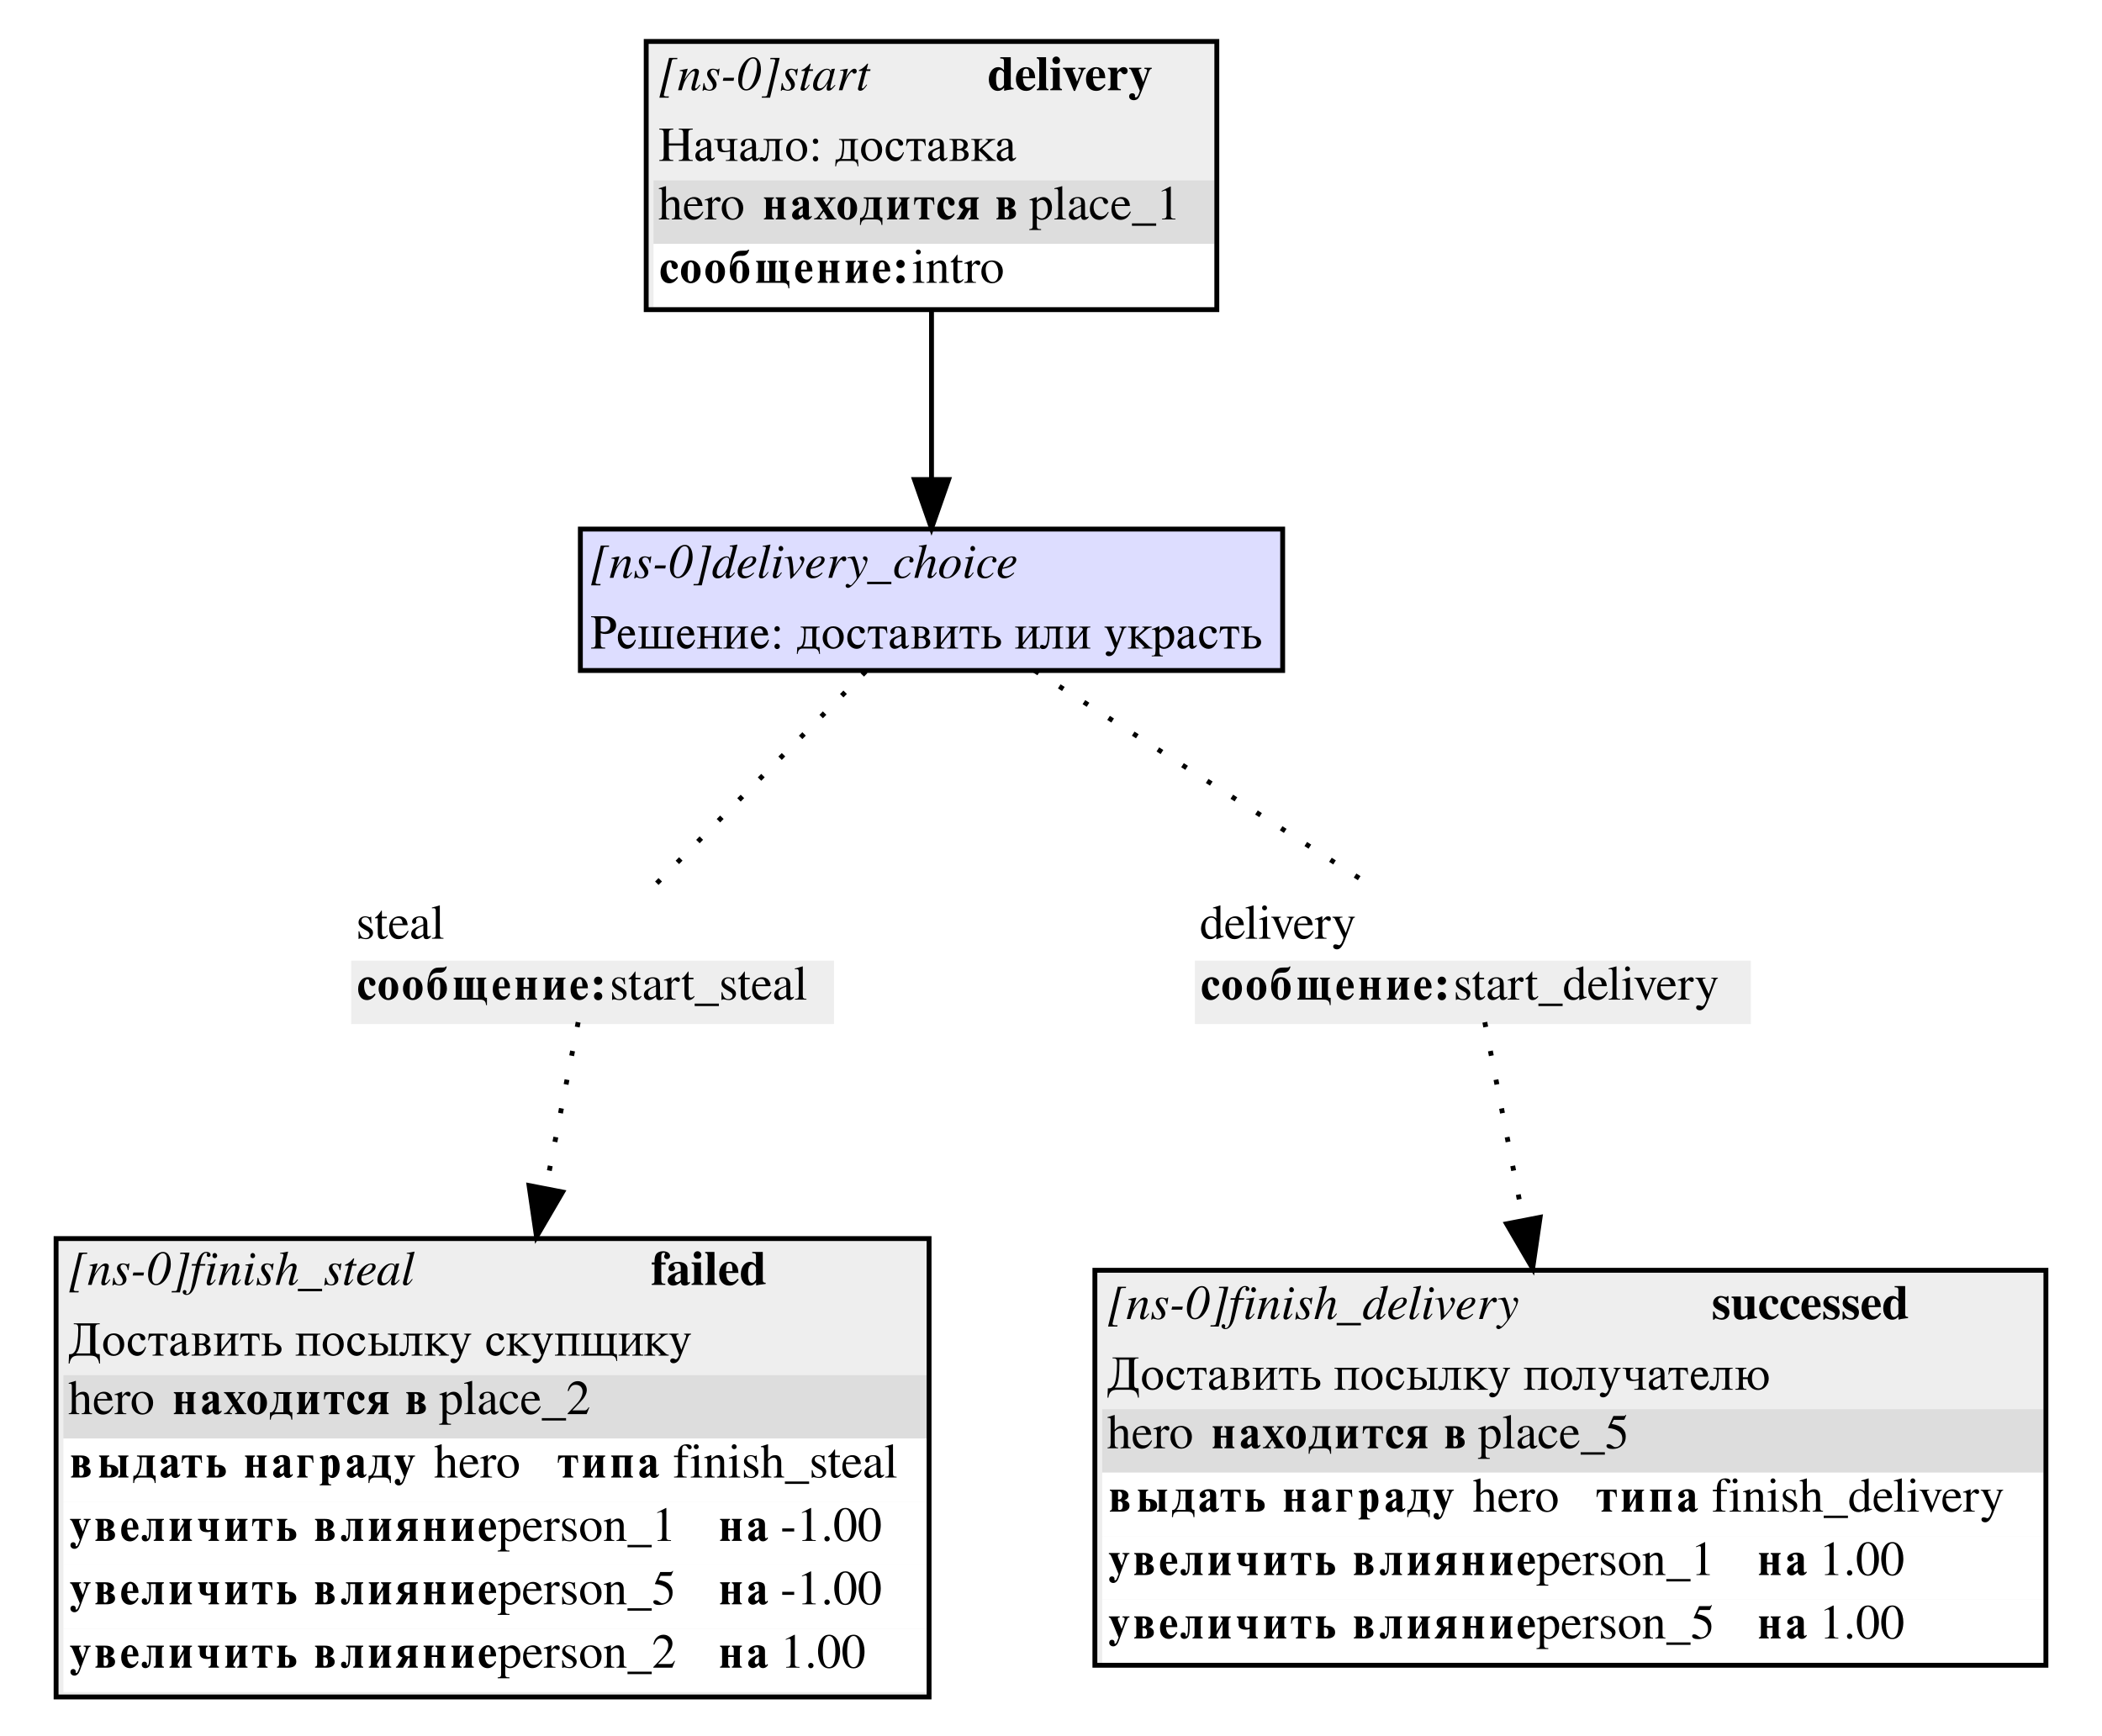
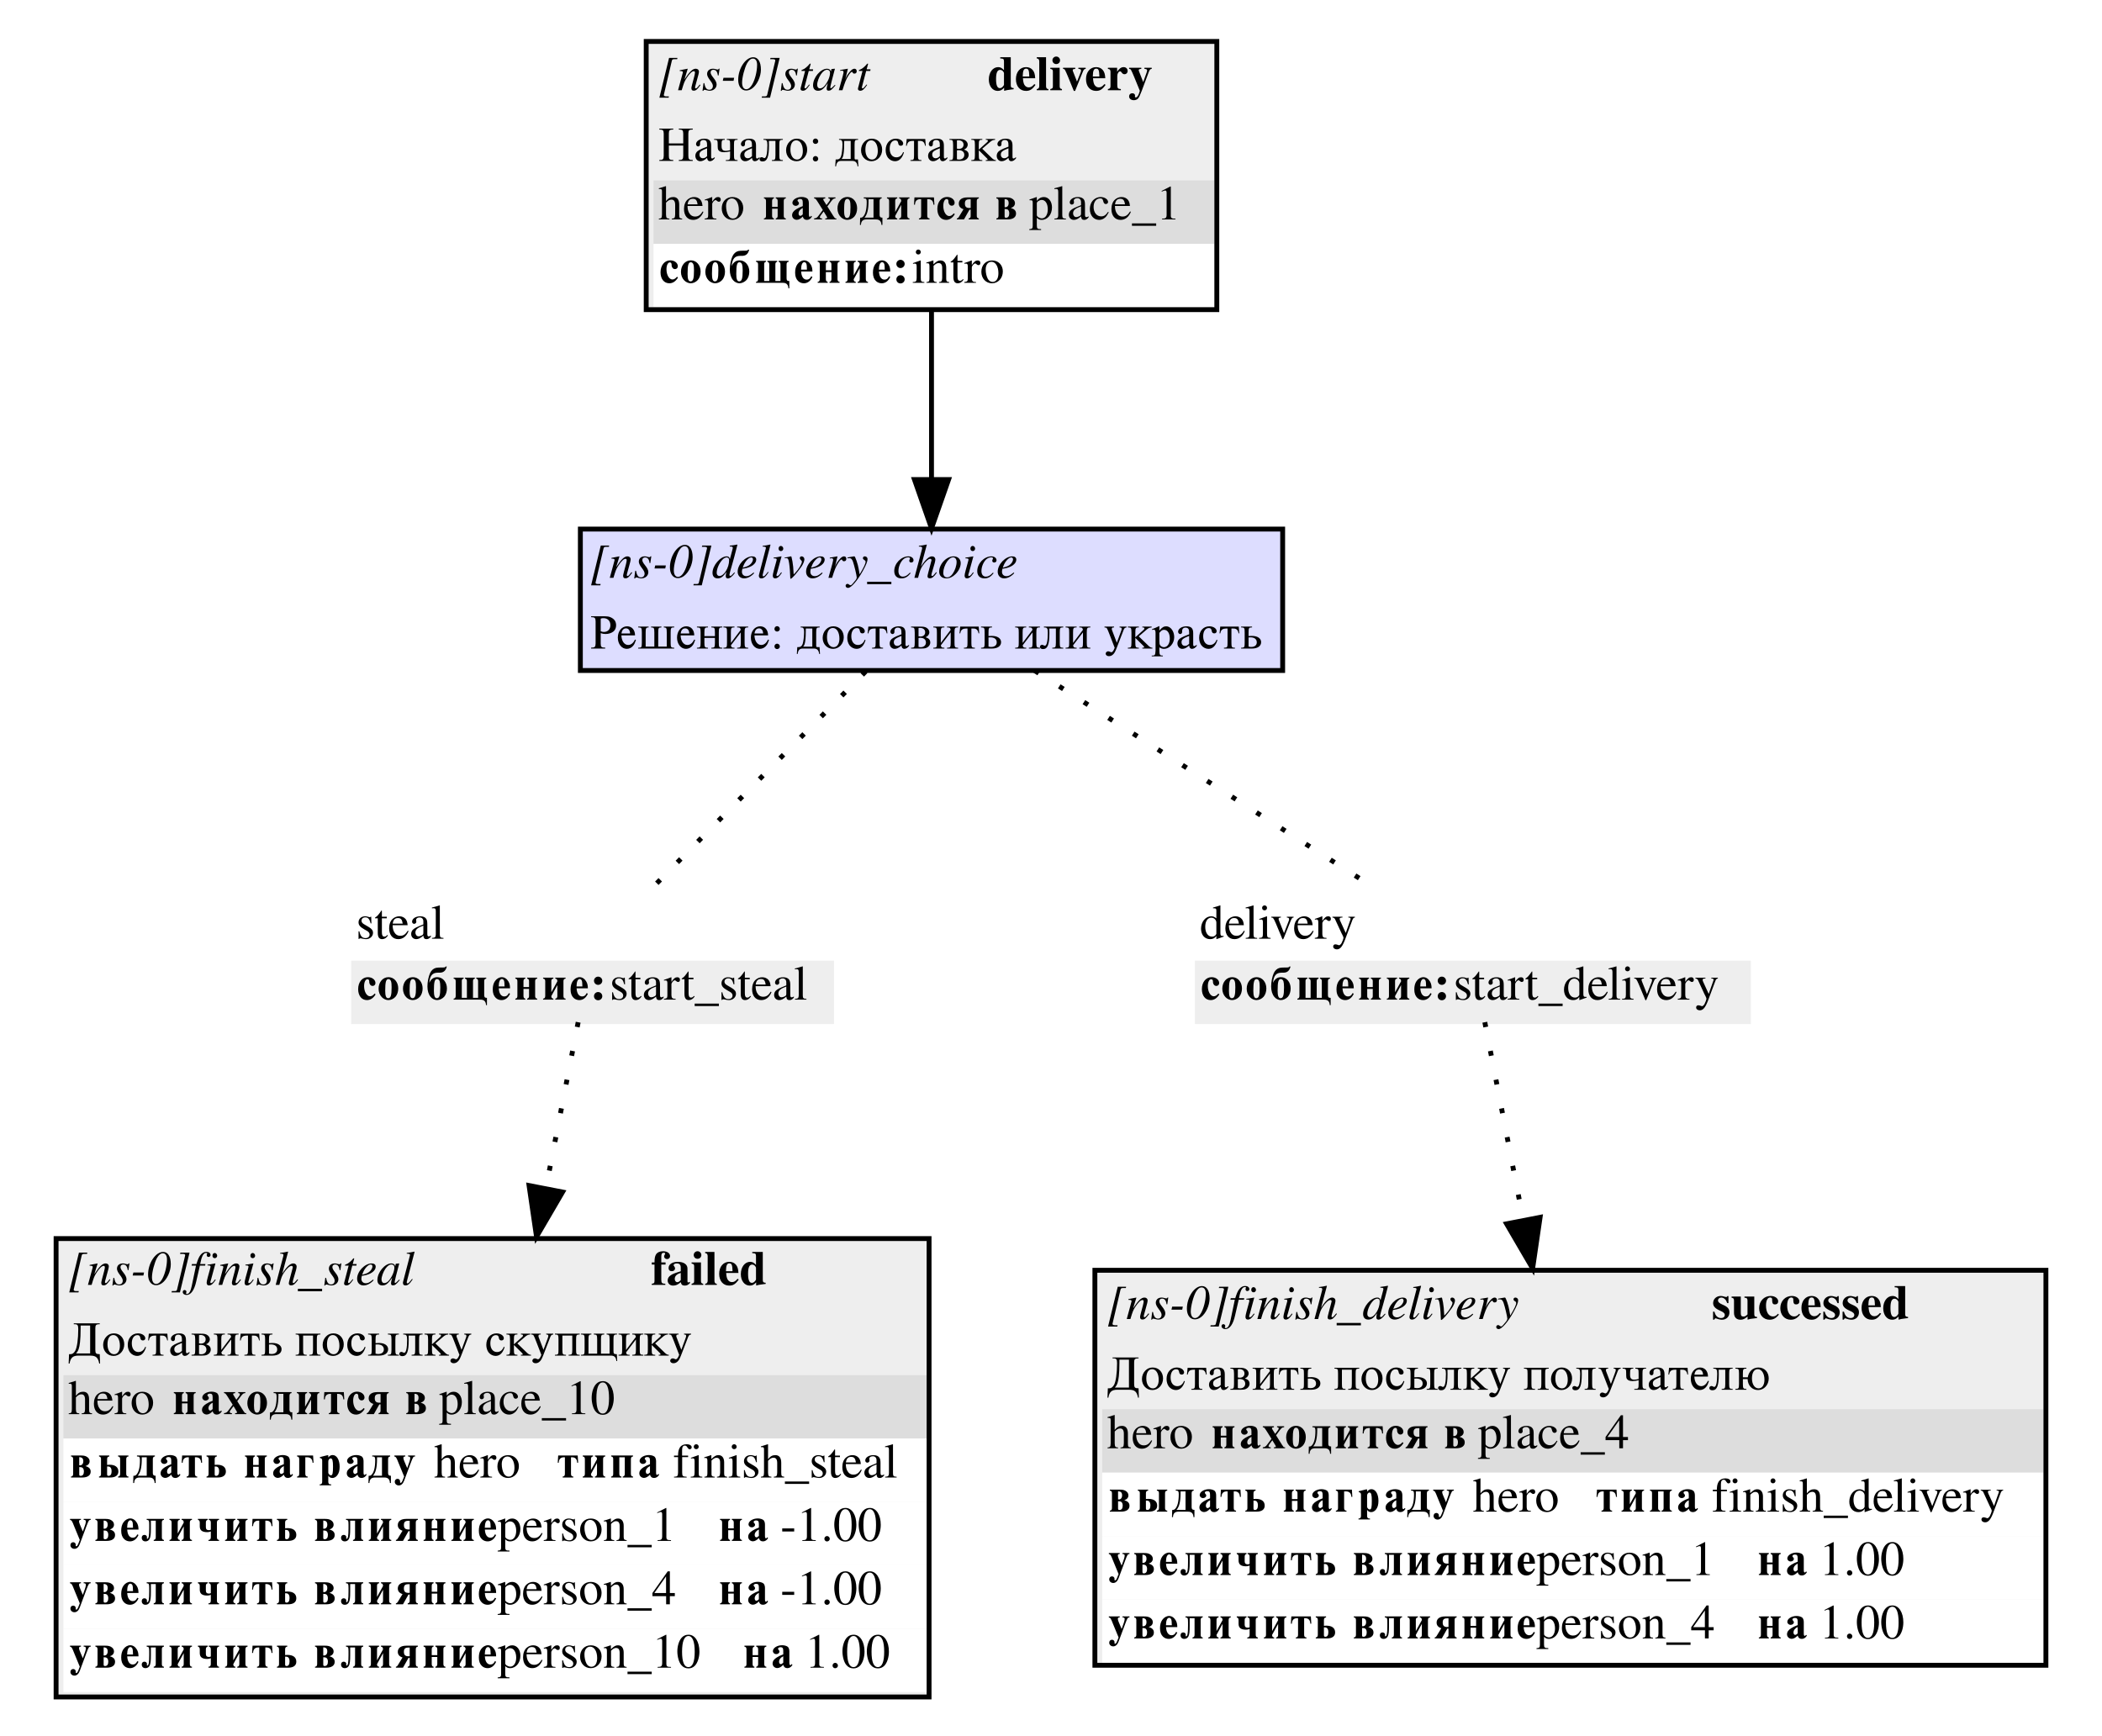
<svg xmlns="http://www.w3.org/2000/svg" width="431pt" height="356pt" viewBox="0.00 0.00 431.00 356.00">
  <g id="graph0" class="graph" transform="scale(1 1) rotate(0) translate(4 352)">
    <polygon fill="white" stroke="white" points="-4,4 -4,-352 427,-352 427,4 -4,4" />
    <g id="node1" class="node">
      <polygon fill="#eeeeee" stroke="none" points="7.5,-4 7.5,-98 186.5,-98 186.5,-4 7.5,-4" />
      <text text-anchor="start" x="10" y="-88.5" font-family="Times,serif" font-style="italic" font-size="10.00">[ns-0]finish_steal</text>
      <text text-anchor="start" x="129.5" y="-88.5" font-family="Times,serif" font-weight="bold" font-size="10.00">failed</text>
      <text text-anchor="start" x="10" y="-74" font-family="Times,serif" font-size="10.00">Доставить посылку скупщику</text>
      <polygon fill="#dddddd" stroke="none" points="9,-57 9,-70 186,-70 186,-57 9,-57" />
      <text text-anchor="start" x="10" y="-62" font-family="Times,serif" font-size="10.00">hero </text>
      <text text-anchor="start" x="31" y="-62" font-family="Times,serif" font-weight="bold" font-size="10.00">находится в</text>
-       <text text-anchor="start" x="86" y="-62" font-family="Times,serif" font-size="10.00"> place_2</text>
+       <text text-anchor="start" x="86" y="-62" font-family="Times,serif" font-size="10.00"> place_10</text>
      <polygon fill="#ffffff" stroke="none" points="9,-44 9,-57 186,-57 186,-44 9,-44" />
      <text text-anchor="start" x="10" y="-49" font-family="Times,serif" font-weight="bold" font-size="10.00">выдать награду </text>
      <text text-anchor="start" x="85" y="-49" font-family="Times,serif" font-size="10.00">  hero </text>
      <text text-anchor="start" x="110" y="-49" font-family="Times,serif" font-weight="bold" font-size="10.00">типа </text>
      <text text-anchor="start" x="134" y="-49" font-family="Times,serif" font-size="10.00"> finish_steal</text>
      <polygon fill="#ffffff" stroke="none" points="9,-31 9,-44 186,-44 186,-31 9,-31" />
      <text text-anchor="start" x="10" y="-36" font-family="Times,serif" font-weight="bold" font-size="10.00">увеличить влияние </text>
      <text text-anchor="start" x="98" y="-36" font-family="Times,serif" font-size="10.00">  person_1 </text>
      <text text-anchor="start" x="143" y="-36" font-family="Times,serif" font-weight="bold" font-size="10.00">на </text>
      <text text-anchor="start" x="156" y="-36" font-family="Times,serif" font-size="10.00"> -1.00</text>
      <polygon fill="#ffffff" stroke="none" points="9,-18 9,-31 186,-31 186,-18 9,-18" />
      <text text-anchor="start" x="10" y="-23" font-family="Times,serif" font-weight="bold" font-size="10.00">увеличить влияние </text>
-       <text text-anchor="start" x="98" y="-23" font-family="Times,serif" font-size="10.00">  person_5 </text>
+       <text text-anchor="start" x="98" y="-23" font-family="Times,serif" font-size="10.00">  person_4 </text>
      <text text-anchor="start" x="143" y="-23" font-family="Times,serif" font-weight="bold" font-size="10.00">на </text>
      <text text-anchor="start" x="156" y="-23" font-family="Times,serif" font-size="10.00"> -1.00</text>
      <polygon fill="#ffffff" stroke="none" points="9,-5 9,-18 186,-18 186,-5 9,-5" />
      <text text-anchor="start" x="10" y="-10" font-family="Times,serif" font-weight="bold" font-size="10.00">увеличить влияние </text>
-       <text text-anchor="start" x="98" y="-10" font-family="Times,serif" font-size="10.00">  person_2 </text>
-       <text text-anchor="start" x="143" y="-10" font-family="Times,serif" font-weight="bold" font-size="10.00">на </text>
-       <text text-anchor="start" x="156" y="-10" font-family="Times,serif" font-size="10.00"> 1.00</text>
+       <text text-anchor="start" x="98" y="-10" font-family="Times,serif" font-size="10.00">  person_10 </text>
+       <text text-anchor="start" x="148" y="-10" font-family="Times,serif" font-weight="bold" font-size="10.00">на </text>
+       <text text-anchor="start" x="161" y="-10" font-family="Times,serif" font-size="10.00"> 1.00</text>
      <polygon fill="none" stroke="black" points="7.5,-4 7.5,-98 186.5,-98 186.5,-4 7.5,-4" />
    </g>
    <g id="node2" class="node">
      <polygon fill="#eeeeee" stroke="none" points="128.5,-288.5 128.5,-343.5 245.5,-343.5 245.5,-288.5 128.5,-288.5" />
      <text text-anchor="start" x="131" y="-333.5" font-family="Times,serif" font-style="italic" font-size="10.00">[ns-0]start</text>
      <text text-anchor="start" x="198.5" y="-333.5" font-family="Times,serif" font-weight="bold" font-size="10.00">delivery</text>
      <text text-anchor="start" x="131" y="-319" font-family="Times,serif" font-size="10.00">Начало: доставка</text>
      <polygon fill="#dddddd" stroke="none" points="130,-302 130,-315 245,-315 245,-302 130,-302" />
      <text text-anchor="start" x="131" y="-307" font-family="Times,serif" font-size="10.00">hero </text>
      <text text-anchor="start" x="152" y="-307" font-family="Times,serif" font-weight="bold" font-size="10.00">находится в</text>
      <text text-anchor="start" x="207" y="-307" font-family="Times,serif" font-size="10.00"> place_1</text>
      <polygon fill="#ffffff" stroke="none" points="130,-289 130,-302 245,-302 245,-289 130,-289" />
      <text text-anchor="start" x="131" y="-294" font-family="Times,serif" font-weight="bold" font-size="10.00">сообщение:</text>
      <text text-anchor="start" x="183" y="-294" font-family="Times,serif" font-size="10.00"> intro</text>
      <polygon fill="none" stroke="black" points="128.5,-288.5 128.5,-343.5 245.5,-343.5 245.5,-288.5 128.5,-288.5" />
    </g>
    <g id="node3" class="node">
      <polygon fill="#ddddff" stroke="none" points="115,-214.5 115,-243.5 259,-243.5 259,-214.5 115,-214.5" />
      <text text-anchor="start" x="117" y="-233.5" font-family="Times,serif" font-style="italic" font-size="10.00">[ns-0]delivery_choice</text>
      <text text-anchor="start" x="117" y="-219" font-family="Times,serif" font-size="10.00">Решение: доставить или украсть</text>
      <polygon fill="none" stroke="black" points="115,-214.5 115,-243.5 259,-243.5 259,-214.5 115,-214.5" />
    </g>
    <g id="edge3" class="edge">
      <path fill="none" stroke="black" d="M187,-288.105C187,-277.132 187,-264.546 187,-253.9" />
      <polygon fill="black" stroke="black" points="190.5,-253.657 187,-243.657 183.5,-253.657 190.5,-253.657" />
    </g>
    <g id="node5" class="node">
      <polygon fill="#ffffff" stroke="none" points="68,-155 68,-169 167,-169 167,-155 68,-155" />
      <text text-anchor="start" x="69" y="-159.5" font-family="Times,serif" font-size="10.00">steal</text>
      <polygon fill="#eeeeee" stroke="none" points="68,-142 68,-155 167,-155 167,-142 68,-142" />
      <text text-anchor="start" x="69" y="-147" font-family="Times,serif" font-weight="bold" font-size="10.00">сообщение:</text>
      <text text-anchor="start" x="121" y="-147" font-family="Times,serif" font-size="10.00"> start_steal</text>
    </g>
    <g id="edge1" class="edge">
      <path fill="none" stroke="black" stroke-dasharray="1,5" d="M173.503,-214.31C160.79,-201.416 141.897,-182.252 129.515,-169.693" />
    </g>
    <g id="node6" class="node">
      <polygon fill="#ffffff" stroke="none" points="241,-155 241,-169 355,-169 355,-155 241,-155" />
      <text text-anchor="start" x="242" y="-159.5" font-family="Times,serif" font-size="10.00">delivery</text>
      <polygon fill="#eeeeee" stroke="none" points="241,-142 241,-155 355,-155 355,-142 241,-142" />
      <text text-anchor="start" x="242" y="-147" font-family="Times,serif" font-weight="bold" font-size="10.00">сообщение:</text>
      <text text-anchor="start" x="294" y="-147" font-family="Times,serif" font-size="10.00"> start_delivery</text>
    </g>
    <g id="edge4" class="edge">
      <path fill="none" stroke="black" stroke-dasharray="1,5" d="M208.14,-214.478C228.394,-201.523 258.714,-182.129 278.428,-169.519" />
    </g>
    <g id="node4" class="node">
      <polygon fill="#eeeeee" stroke="none" points="220.5,-10.5 220.5,-91.5 415.5,-91.5 415.5,-10.5 220.5,-10.5" />
      <text text-anchor="start" x="223" y="-81.5" font-family="Times,serif" font-style="italic" font-size="10.00">[ns-0]finish_delivery</text>
      <text text-anchor="start" x="347" y="-81.5" font-family="Times,serif" font-weight="bold" font-size="10.00">successed</text>
      <text text-anchor="start" x="223" y="-67" font-family="Times,serif" font-size="10.00">Доставить посылку получателю</text>
      <polygon fill="#dddddd" stroke="none" points="222,-50 222,-63 415,-63 415,-50 222,-50" />
      <text text-anchor="start" x="223" y="-55" font-family="Times,serif" font-size="10.00">hero </text>
      <text text-anchor="start" x="244" y="-55" font-family="Times,serif" font-weight="bold" font-size="10.00">находится в</text>
-       <text text-anchor="start" x="299" y="-55" font-family="Times,serif" font-size="10.00"> place_5</text>
+       <text text-anchor="start" x="299" y="-55" font-family="Times,serif" font-size="10.00"> place_4</text>
      <polygon fill="#ffffff" stroke="none" points="222,-37 222,-50 415,-50 415,-37 222,-37" />
      <text text-anchor="start" x="223" y="-42" font-family="Times,serif" font-weight="bold" font-size="10.00">выдать награду </text>
      <text text-anchor="start" x="298" y="-42" font-family="Times,serif" font-size="10.00">  hero </text>
      <text text-anchor="start" x="323" y="-42" font-family="Times,serif" font-weight="bold" font-size="10.00">типа </text>
      <text text-anchor="start" x="347" y="-42" font-family="Times,serif" font-size="10.00"> finish_delivery</text>
      <polygon fill="#ffffff" stroke="none" points="222,-24 222,-37 415,-37 415,-24 222,-24" />
      <text text-anchor="start" x="223" y="-29" font-family="Times,serif" font-weight="bold" font-size="10.00">увеличить влияние </text>
      <text text-anchor="start" x="311" y="-29" font-family="Times,serif" font-size="10.00">  person_1 </text>
      <text text-anchor="start" x="356" y="-29" font-family="Times,serif" font-weight="bold" font-size="10.00">на </text>
      <text text-anchor="start" x="369" y="-29" font-family="Times,serif" font-size="10.00"> 1.00</text>
      <polygon fill="#ffffff" stroke="none" points="222,-11 222,-24 415,-24 415,-11 222,-11" />
      <text text-anchor="start" x="223" y="-16" font-family="Times,serif" font-weight="bold" font-size="10.00">увеличить влияние </text>
-       <text text-anchor="start" x="311" y="-16" font-family="Times,serif" font-size="10.00">  person_5 </text>
+       <text text-anchor="start" x="311" y="-16" font-family="Times,serif" font-size="10.00">  person_4 </text>
      <text text-anchor="start" x="356" y="-16" font-family="Times,serif" font-weight="bold" font-size="10.00">на </text>
      <text text-anchor="start" x="369" y="-16" font-family="Times,serif" font-size="10.00"> 1.00</text>
      <polygon fill="none" stroke="black" points="220.5,-10.5 220.5,-91.5 415.5,-91.5 415.5,-10.5 220.5,-10.5" />
    </g>
    <g id="edge2" class="edge">
      <path fill="none" stroke="black" stroke-dasharray="1,5" d="M114.548,-142.37C112.835,-133.552 110.417,-121.099 107.922,-108.248" />
      <polygon fill="black" stroke="black" points="111.351,-107.546 106.009,-98.396 104.479,-108.88 111.351,-107.546" />
    </g>
    <g id="edge5" class="edge">
      <path fill="none" stroke="black" stroke-dasharray="1,5" d="M300.452,-142.37C302.455,-132.059 305.422,-116.777 308.349,-101.701" />
      <polygon fill="black" stroke="black" points="311.786,-102.362 310.257,-91.878 304.915,-101.027 311.786,-102.362" />
    </g>
  </g>
</svg>
